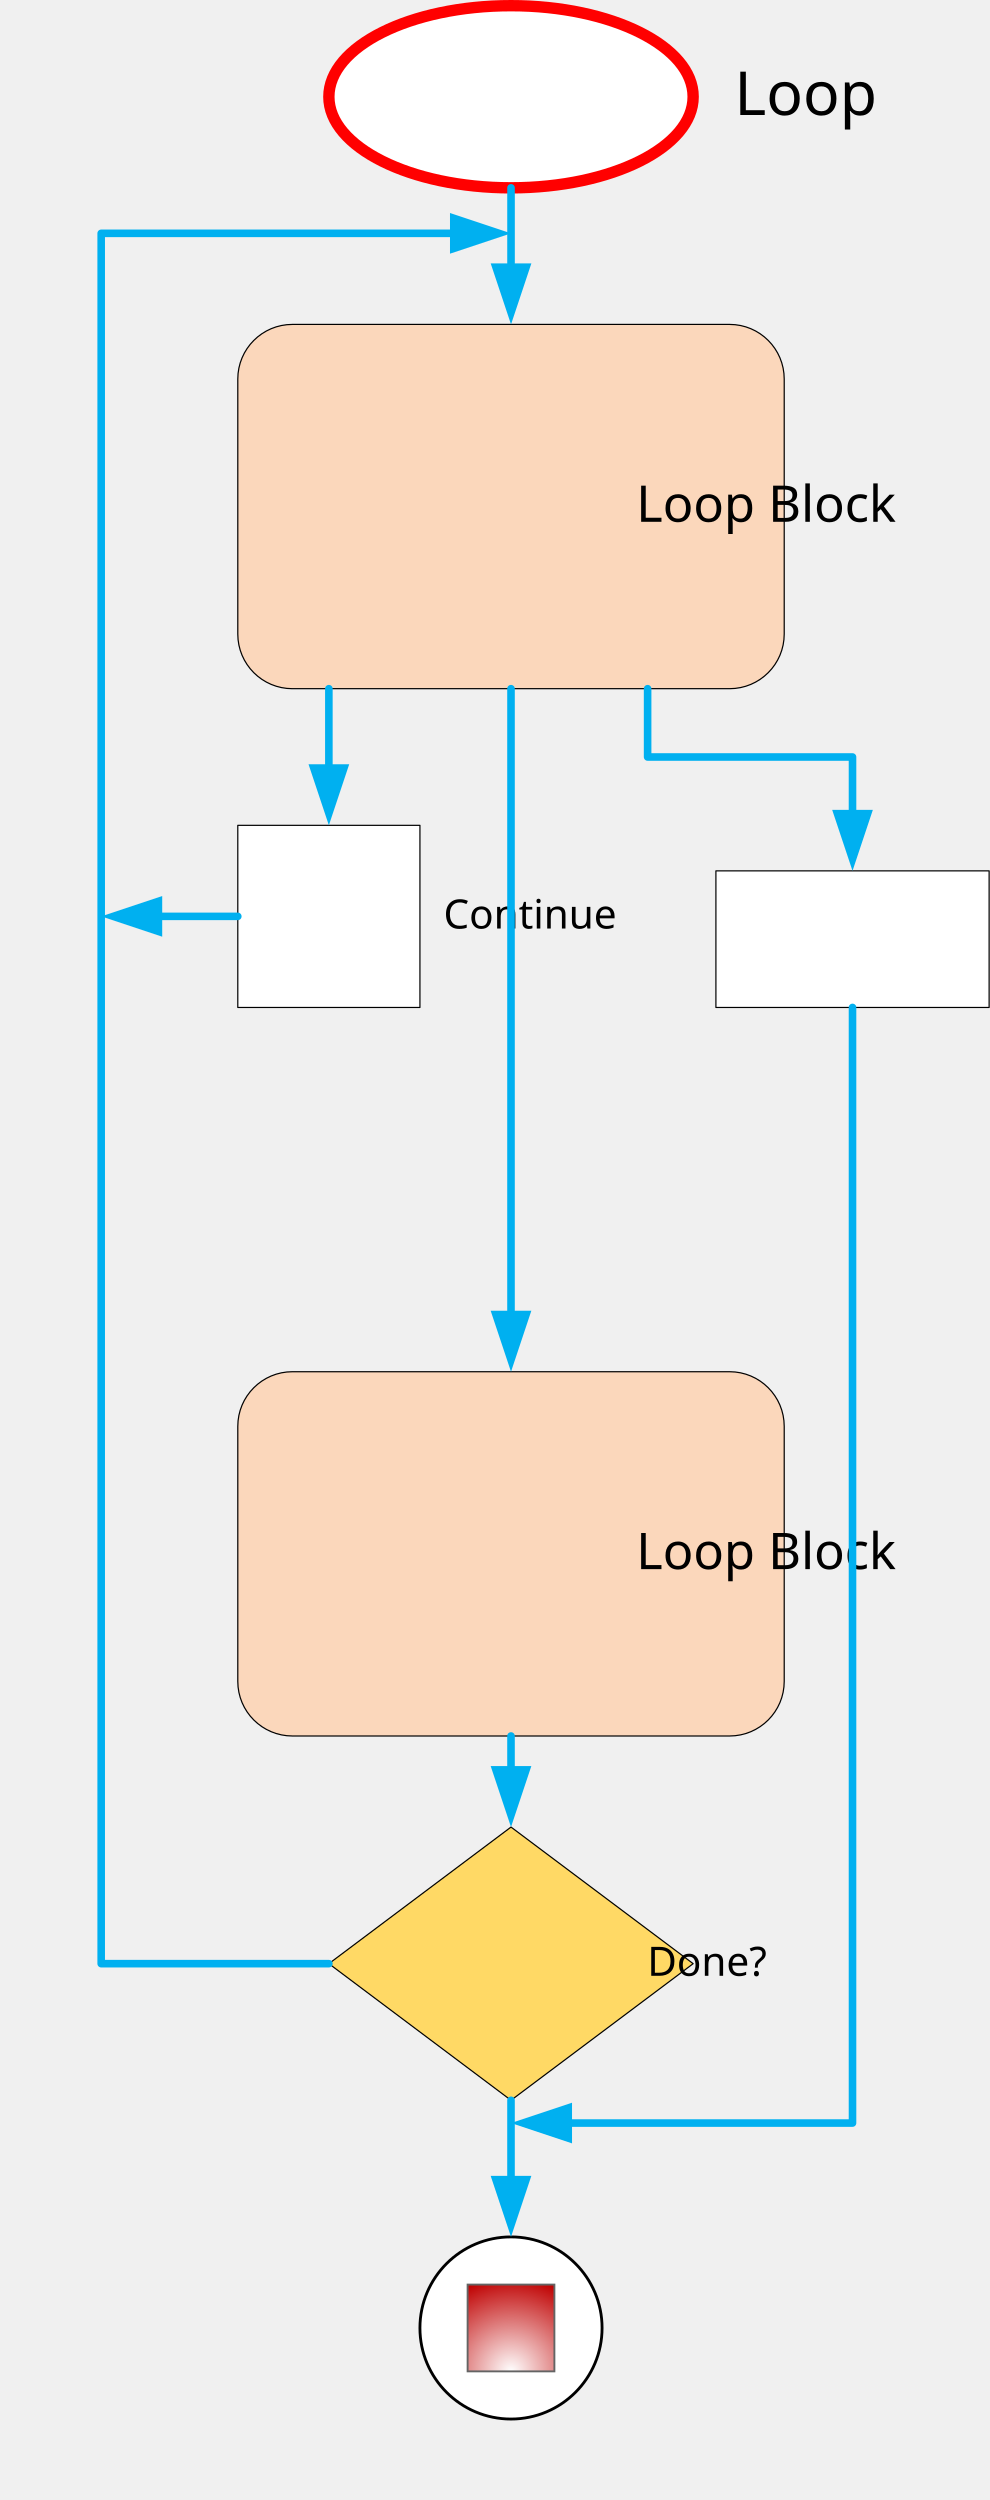
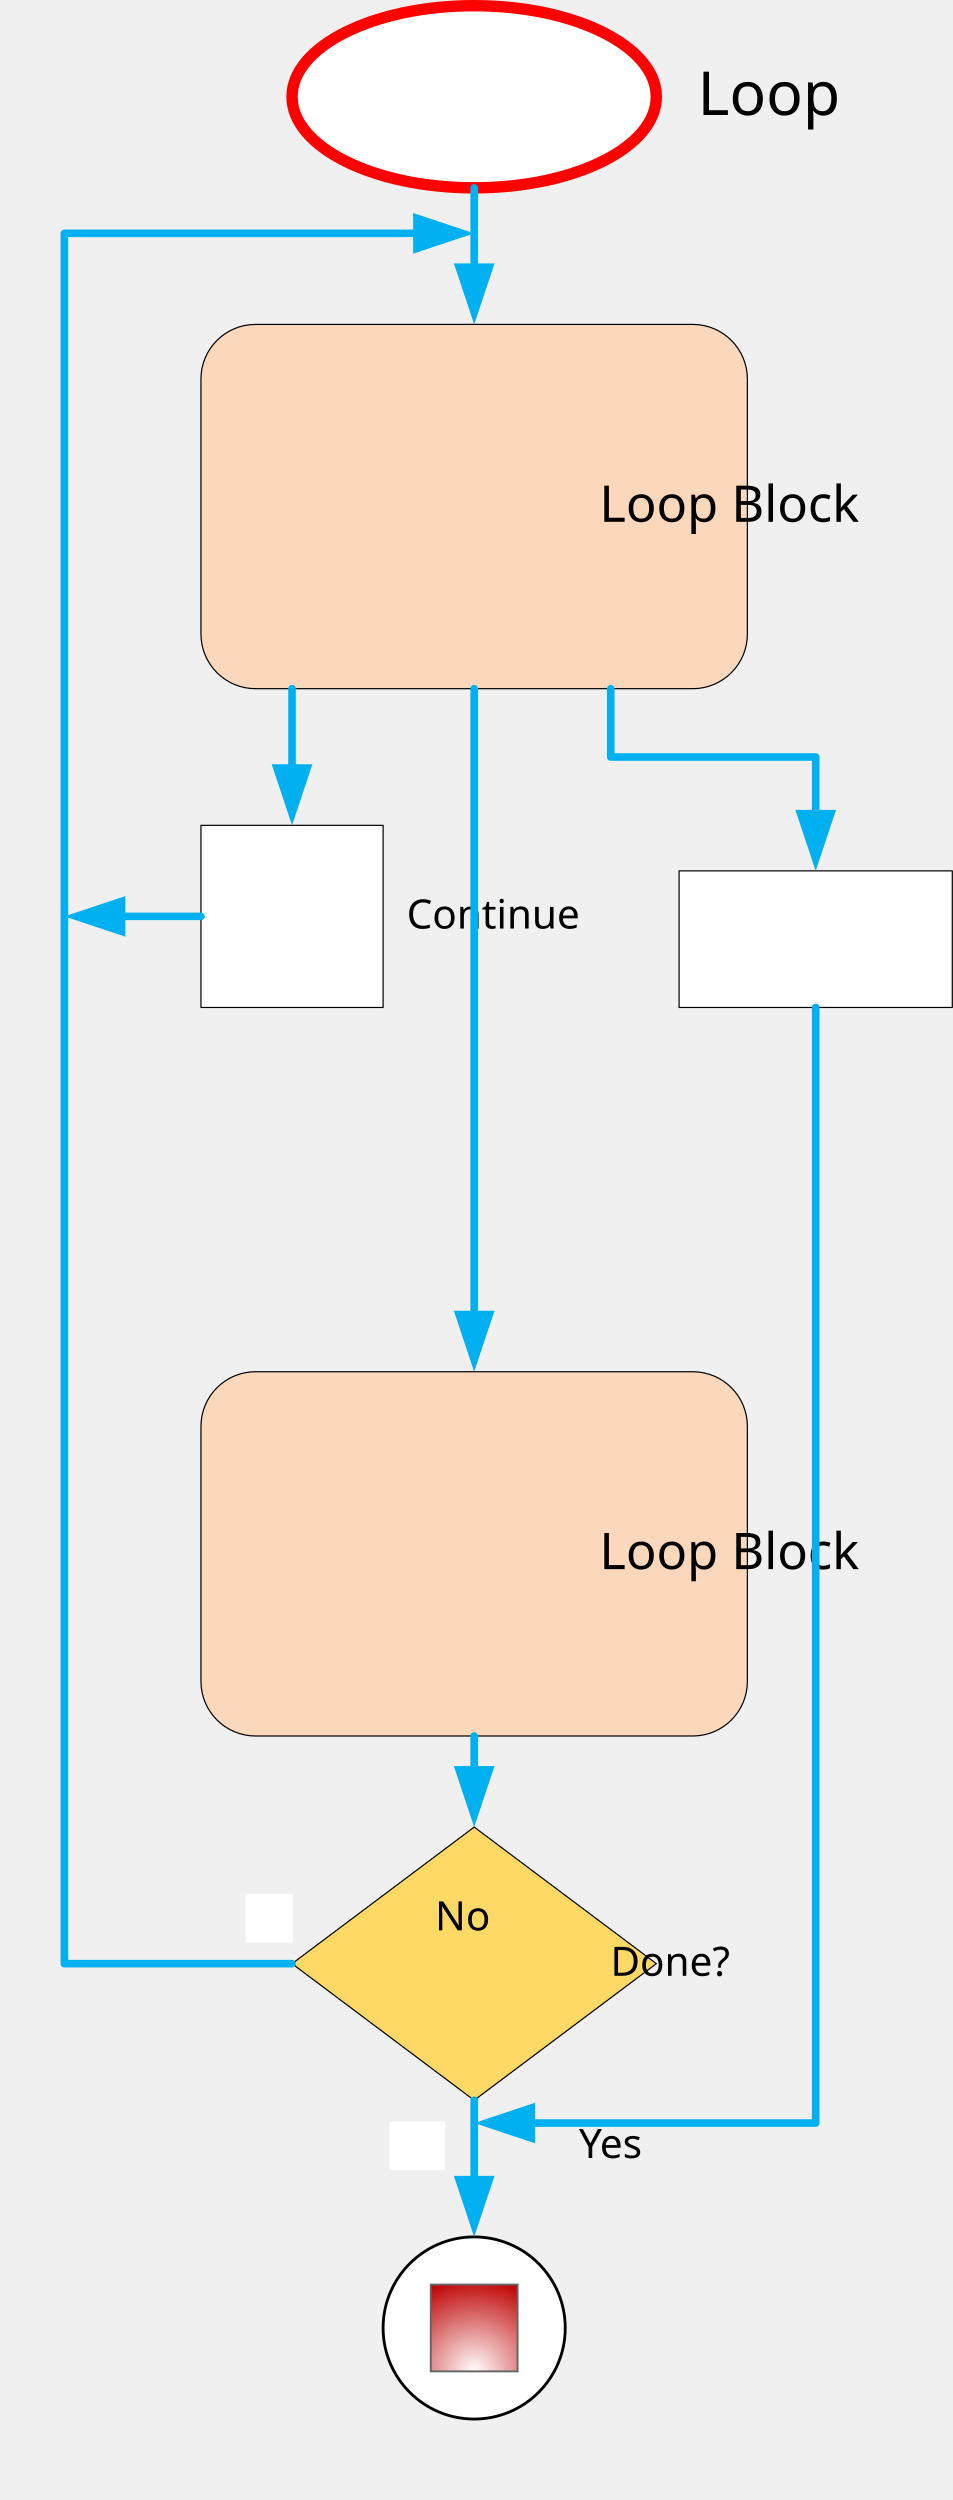
- <svg xmlns="http://www.w3.org/2000/svg" xmlns:ns1="http://schemas.microsoft.com/visio/2003/SVGExtensions/" xmlns:xlink="http://www.w3.org/1999/xlink" width="2.717in" height="6.863in" viewBox="0 0 195.62 494.125" xml:space="preserve" color-interpolation-filters="sRGB" class="st12">
+ <svg xmlns="http://www.w3.org/2000/svg" xmlns:ns1="http://schemas.microsoft.com/visio/2003/SVGExtensions/" xmlns:xlink="http://www.w3.org/1999/xlink" width="2.616in" height="6.863in" viewBox="0 0 188.332 494.125" xml:space="preserve" color-interpolation-filters="sRGB" class="st13">
  <ns1:documentProperties ns1:langID="1033" ns1:viewMarkup="false" />
  <style type="text/css">
	
		.st1 {fill:#ffffff;stroke:#ff0000;stroke-linecap:round;stroke-linejoin:round;stroke-width:2.25}
		.st2 {fill:#000000;font-family:Calibri;font-size:1em}
		.st3 {fill:#fbd7bb;stroke:#000000;stroke-linecap:round;stroke-linejoin:round;stroke-width:0.24}
		.st4 {fill:#000000;font-family:Calibri;font-size:0.833em}
		.st5 {fill:#ffffff;stroke:#000000;stroke-linecap:round;stroke-linejoin:round;stroke-width:0.24}
		.st6 {fill:#000000;font-family:Calibri;font-size:0.667em}
		.st7 {marker-end:url(#mrkr13-21);stroke:#00b0f0;stroke-linecap:round;stroke-linejoin:round;stroke-width:1.5}
		.st8 {fill:#00b0f0;fill-opacity:1;stroke:#00b0f0;stroke-opacity:1;stroke-width:0.373}
		.st9 {fill:#ffd965;stroke:#000000;stroke-linecap:round;stroke-linejoin:round;stroke-width:0.24}
- 		.st10 {fill:#ffffff;stroke:#000000;stroke-linecap:round;stroke-linejoin:round;stroke-width:0.562}
- 		.st11 {fill:url(#grad5-36);stroke:#646464;stroke-linecap:butt;stroke-width:0.375}
- 		.st12 {fill:none;fill-rule:evenodd;font-size:12px;overflow:visible;stroke-linecap:square;stroke-miterlimit:3}
+ 		.st10 {fill:#ffffff;stroke:none;stroke-linecap:butt;stroke-width:7.2}
+ 		.st11 {fill:#ffffff;stroke:#000000;stroke-linecap:round;stroke-linejoin:round;stroke-width:0.562}
+ 		.st12 {fill:url(#grad5-38);stroke:#646464;stroke-linecap:butt;stroke-width:0.375}
+ 		.st13 {fill:none;fill-rule:evenodd;font-size:12px;overflow:visible;stroke-linecap:square;stroke-miterlimit:3}
	
	</style>
  <defs id="Patterns_And_Gradients">
-     <radialGradient id="grad5-36" cx="0.5" cy="1" r="1.1">
+     <radialGradient id="grad5-38" cx="0.5" cy="1" r="1.1">
      <stop offset="0" stop-color="#ffffff" stop-opacity="1" />
      <stop offset="1" stop-color="#bf0000" stop-opacity="1" />
    </radialGradient>
  </defs>
  <defs id="Markers">
    <g id="lend13">
      <path d="M 3 1 L 0 0 L 3 -1 L 3 1 " style="stroke:none" />
    </g>
    <marker id="mrkr13-21" class="st8" ns1:arrowType="13" ns1:arrowSize="2" ns1:setback="8.04" refX="-8.04" orient="auto" markerUnits="strokeWidth" overflow="visible">
      <use xlink:href="#lend13" transform="scale(-2.68,-2.68) " />
    </marker>
  </defs>
  <g ns1:mID="0" ns1:index="1" ns1:groupContext="foregroundPage">
    <ns1:pageProperties ns1:drawingScale="1" ns1:pageScale="1" ns1:drawingUnits="19" ns1:shadowOffsetX="9" ns1:shadowOffsetY="-9" />
    <ns1:layer ns1:name="Flowchart" ns1:index="0" />
    <ns1:layer ns1:name="Connector" ns1:index="1" />
-     <g id="shape43-1" ns1:mID="43" ns1:groupContext="shape" transform="translate(65,-457)">
+     <g id="shape43-1" ns1:mID="43" ns1:groupContext="shape" transform="translate(57.7124,-457)">
      <ns1:textBlock ns1:margins="rect(4,4,4,4)" />
      <ns1:textRect cx="36" cy="476.125" width="72" height="36" />
      <ellipse cx="36" cy="476.125" rx="36" ry="18" class="st1" />
      <text x="24" y="479.73" class="st2" ns1:langID="1033">
        <ns1:paragraph ns1:horizAlign="1" />
        <ns1:tabList />Loop</text>
    </g>
-     <g id="shape44-4" ns1:mID="44" ns1:groupContext="shape" transform="translate(47,-358)">
+     <g id="shape44-4" ns1:mID="44" ns1:groupContext="shape" transform="translate(39.7124,-358)">
      <ns1:userDefs>
        <ns1:ud ns1:nameU="CTypeTopLeftSnip" ns1:prompt="" ns1:val="VT0(0):5" />
        <ns1:ud ns1:nameU="CTypeTopRightSnip" ns1:prompt="" ns1:val="VT0(0):5" />
        <ns1:ud ns1:nameU="CTypeBotLeftSnip" ns1:prompt="" ns1:val="VT0(0):5" />
        <ns1:ud ns1:nameU="CTypeBotRightSnip" ns1:prompt="" ns1:val="VT0(0):5" />
        <ns1:ud ns1:nameU="CornerLockHoriz" ns1:prompt="" ns1:val="VT0(1):5" />
        <ns1:ud ns1:nameU="CornerLockVert" ns1:prompt="" ns1:val="VT0(1):5" />
        <ns1:ud ns1:nameU="CornerLockDiag" ns1:prompt="" ns1:val="VT0(0):5" />
        <ns1:ud ns1:nameU="TopLeftOffset" ns1:prompt="" ns1:val="VT0(7.2):1" />
        <ns1:ud ns1:nameU="TopRightOffset" ns1:prompt="" ns1:val="VT0(7.2):1" />
        <ns1:ud ns1:nameU="BotLeftOffset" ns1:prompt="" ns1:val="VT0(7.2):1" />
        <ns1:ud ns1:nameU="BotRightOffset" ns1:prompt="" ns1:val="VT0(7.2):1" />
        <ns1:ud ns1:nameU="visVersion" ns1:prompt="" ns1:val="VT0(15):26" />
        <ns1:ud ns1:nameU="TopLeftOffset" ns1:prompt="" ns1:val="VT0(0.15):1" />
        <ns1:ud ns1:nameU="TopRightOffset" ns1:prompt="" ns1:val="VT0(0.15):1" />
        <ns1:ud ns1:nameU="BotLeftOffset" ns1:prompt="" ns1:val="VT0(0.15):1" />
        <ns1:ud ns1:nameU="BotRightOffset" ns1:prompt="" ns1:val="VT0(0.15):1" />
      </ns1:userDefs>
      <ns1:textBlock ns1:margins="rect(4,4,4,4)" />
      <ns1:textRect cx="54" cy="458.125" width="108" height="72" />
      <path d="M10.8 494.12 L97.2 494.12 A10.8 10.8 -180 0 0 108 483.32 L108 432.92 A10.8 10.8 -180 0 0 97.2 422.12        L10.8 422.12 A10.8 10.8 -180 0 0 0 432.93 L0 483.32 A10.8 10.8 -180 0 0 10.8 494.12 Z" class="st3" />
      <text x="31.98" y="461.13" class="st4" ns1:langID="1033">
        <ns1:paragraph ns1:horizAlign="1" />
        <ns1:tabList />Loop Block</text>
    </g>
-     <g id="shape46-7" ns1:mID="46" ns1:groupContext="shape" ns1:layerMember="0" transform="translate(47,-295)">
+     <g id="shape46-7" ns1:mID="46" ns1:groupContext="shape" ns1:layerMember="0" transform="translate(39.7124,-295)">
      <ns1:custProps>
        <ns1:cp ns1:nameU="Cost" ns1:lbl="Cost" ns1:prompt="" ns1:type="7" ns1:format="@" ns1:sortKey="" ns1:invis="false" ns1:ask="false" ns1:langID="1033" ns1:cal="0" />
        <ns1:cp ns1:nameU="ProcessNumber" ns1:lbl="Process Number" ns1:prompt="" ns1:type="2" ns1:format="" ns1:sortKey="" ns1:invis="false" ns1:ask="false" ns1:langID="1033" ns1:cal="0" />
        <ns1:cp ns1:nameU="Owner" ns1:lbl="Owner" ns1:prompt="" ns1:type="0" ns1:format="" ns1:sortKey="" ns1:invis="false" ns1:ask="false" ns1:langID="1033" ns1:cal="0" />
        <ns1:cp ns1:nameU="Function" ns1:lbl="Function" ns1:prompt="" ns1:type="0" ns1:format="" ns1:sortKey="" ns1:invis="false" ns1:ask="false" ns1:langID="1033" ns1:cal="0" ns1:val="VT4()" />
        <ns1:cp ns1:nameU="StartDate" ns1:lbl="Start Date" ns1:prompt="" ns1:type="5" ns1:format="" ns1:sortKey="" ns1:invis="false" ns1:ask="false" ns1:langID="1033" ns1:cal="0" />
        <ns1:cp ns1:nameU="EndDate" ns1:lbl="End Date" ns1:prompt="" ns1:type="5" ns1:format="" ns1:sortKey="" ns1:invis="false" ns1:ask="false" ns1:langID="1033" ns1:cal="0" />
        <ns1:cp ns1:nameU="Status" ns1:lbl="Status" ns1:prompt="" ns1:type="4" ns1:format=";Not Started;In Progress;Completed;Deferred;Waiting on Input" ns1:sortKey="" ns1:invis="false" ns1:ask="false" ns1:langID="1033" ns1:cal="0" ns1:val="VT4()" />
      </ns1:custProps>
      <ns1:userDefs>
        <ns1:ud ns1:nameU="visVersion" ns1:prompt="" ns1:val="VT0(15):26" />
        <ns1:ud ns1:nameU="DefaultWidth" ns1:prompt="" ns1:val="VT0(48):0" />
        <ns1:ud ns1:nameU="DefaultHeight" ns1:prompt="" ns1:val="VT0(36):0" />
        <ns1:ud ns1:nameU="ResizeTxtHeight" ns1:prompt="" ns1:val="VT0(36):0" />
        <ns1:ud ns1:nameU="DefaultWidth" ns1:prompt="" ns1:val="VT0(1):0" />
        <ns1:ud ns1:nameU="DefaultHeight" ns1:prompt="" ns1:val="VT0(0.75):0" />
        <ns1:ud ns1:nameU="ResizeTxtHeight" ns1:prompt="" ns1:val="VT0(0.75):0" />
      </ns1:userDefs>
      <ns1:textBlock ns1:margins="rect(2,2,2,2)" />
      <ns1:textRect cx="18" cy="476.125" width="36" height="36" />
      <rect x="0" y="458.125" width="36" height="36" class="st5" />
      <text x="3.21" y="478.52" class="st6" ns1:langID="1033">
        <ns1:paragraph ns1:horizAlign="1" />
        <ns1:tabList />Continue</text>
    </g>
-     <g id="shape48-10" ns1:mID="48" ns1:groupContext="shape" ns1:layerMember="0" transform="translate(141.5,-295)">
+     <g id="shape48-10" ns1:mID="48" ns1:groupContext="shape" ns1:layerMember="0" transform="translate(134.212,-295)">
      <ns1:custProps>
        <ns1:cp ns1:nameU="Cost" ns1:lbl="Cost" ns1:prompt="" ns1:type="7" ns1:format="@" ns1:sortKey="" ns1:invis="false" ns1:ask="false" ns1:langID="1033" ns1:cal="0" />
        <ns1:cp ns1:nameU="ProcessNumber" ns1:lbl="Process Number" ns1:prompt="" ns1:type="2" ns1:format="" ns1:sortKey="" ns1:invis="false" ns1:ask="false" ns1:langID="1033" ns1:cal="0" />
        <ns1:cp ns1:nameU="Owner" ns1:lbl="Owner" ns1:prompt="" ns1:type="0" ns1:format="" ns1:sortKey="" ns1:invis="false" ns1:ask="false" ns1:langID="1033" ns1:cal="0" />
        <ns1:cp ns1:nameU="Function" ns1:lbl="Function" ns1:prompt="" ns1:type="0" ns1:format="" ns1:sortKey="" ns1:invis="false" ns1:ask="false" ns1:langID="1033" ns1:cal="0" ns1:val="VT4()" />
        <ns1:cp ns1:nameU="StartDate" ns1:lbl="Start Date" ns1:prompt="" ns1:type="5" ns1:format="" ns1:sortKey="" ns1:invis="false" ns1:ask="false" ns1:langID="1033" ns1:cal="0" />
        <ns1:cp ns1:nameU="EndDate" ns1:lbl="End Date" ns1:prompt="" ns1:type="5" ns1:format="" ns1:sortKey="" ns1:invis="false" ns1:ask="false" ns1:langID="1033" ns1:cal="0" />
        <ns1:cp ns1:nameU="Status" ns1:lbl="Status" ns1:prompt="" ns1:type="4" ns1:format=";Not Started;In Progress;Completed;Deferred;Waiting on Input" ns1:sortKey="" ns1:invis="false" ns1:ask="false" ns1:langID="1033" ns1:cal="0" ns1:val="VT4()" />
      </ns1:custProps>
      <ns1:userDefs>
        <ns1:ud ns1:nameU="visVersion" ns1:prompt="" ns1:val="VT0(15):26" />
        <ns1:ud ns1:nameU="DefaultWidth" ns1:prompt="" ns1:val="VT0(48):0" />
        <ns1:ud ns1:nameU="DefaultHeight" ns1:prompt="" ns1:val="VT0(36):0" />
        <ns1:ud ns1:nameU="ResizeTxtHeight" ns1:prompt="" ns1:val="VT0(36):0" />
        <ns1:ud ns1:nameU="DefaultWidth" ns1:prompt="" ns1:val="VT0(1):0" />
        <ns1:ud ns1:nameU="DefaultHeight" ns1:prompt="" ns1:val="VT0(0.75):0" />
        <ns1:ud ns1:nameU="ResizeTxtHeight" ns1:prompt="" ns1:val="VT0(0.75):0" />
      </ns1:userDefs>
      <ns1:textBlock ns1:margins="rect(2,2,2,2)" />
      <ns1:textRect cx="27" cy="480.625" width="54" height="27" />
      <rect x="0" y="467.125" width="54" height="27" class="st5" />
      <text x="17.71" y="483.02" class="st6" ns1:langID="1033">
        <ns1:paragraph ns1:horizAlign="1" />
        <ns1:tabList />Break</text>
    </g>
-     <g id="shape49-13" ns1:mID="49" ns1:groupContext="shape" transform="translate(47,-151)">
+     <g id="shape49-13" ns1:mID="49" ns1:groupContext="shape" transform="translate(39.7124,-151)">
      <ns1:userDefs>
        <ns1:ud ns1:nameU="CTypeTopLeftSnip" ns1:prompt="" ns1:val="VT0(0):5" />
        <ns1:ud ns1:nameU="CTypeTopRightSnip" ns1:prompt="" ns1:val="VT0(0):5" />
        <ns1:ud ns1:nameU="CTypeBotLeftSnip" ns1:prompt="" ns1:val="VT0(0):5" />
        <ns1:ud ns1:nameU="CTypeBotRightSnip" ns1:prompt="" ns1:val="VT0(0):5" />
        <ns1:ud ns1:nameU="CornerLockHoriz" ns1:prompt="" ns1:val="VT0(1):5" />
        <ns1:ud ns1:nameU="CornerLockVert" ns1:prompt="" ns1:val="VT0(1):5" />
        <ns1:ud ns1:nameU="CornerLockDiag" ns1:prompt="" ns1:val="VT0(0):5" />
        <ns1:ud ns1:nameU="TopLeftOffset" ns1:prompt="" ns1:val="VT0(7.2):1" />
        <ns1:ud ns1:nameU="TopRightOffset" ns1:prompt="" ns1:val="VT0(7.2):1" />
        <ns1:ud ns1:nameU="BotLeftOffset" ns1:prompt="" ns1:val="VT0(7.2):1" />
        <ns1:ud ns1:nameU="BotRightOffset" ns1:prompt="" ns1:val="VT0(7.2):1" />
        <ns1:ud ns1:nameU="visVersion" ns1:prompt="" ns1:val="VT0(15):26" />
        <ns1:ud ns1:nameU="TopLeftOffset" ns1:prompt="" ns1:val="VT0(0.15):1" />
        <ns1:ud ns1:nameU="TopRightOffset" ns1:prompt="" ns1:val="VT0(0.15):1" />
        <ns1:ud ns1:nameU="BotLeftOffset" ns1:prompt="" ns1:val="VT0(0.15):1" />
        <ns1:ud ns1:nameU="BotRightOffset" ns1:prompt="" ns1:val="VT0(0.15):1" />
      </ns1:userDefs>
      <ns1:textBlock ns1:margins="rect(4,4,4,4)" />
      <ns1:textRect cx="54" cy="458.125" width="108" height="72" />
      <path d="M10.8 494.12 L97.2 494.12 A10.8 10.8 -180 0 0 108 483.32 L108 432.92 A10.8 10.8 -180 0 0 97.2 422.12        L10.8 422.12 A10.8 10.8 -180 0 0 0 432.93 L0 483.32 A10.8 10.8 -180 0 0 10.8 494.12 Z" class="st3" />
      <text x="31.98" y="461.13" class="st4" ns1:langID="1033">
        <ns1:paragraph ns1:horizAlign="1" />
        <ns1:tabList />Loop Block</text>
    </g>
-     <g id="shape51-16" ns1:mID="51" ns1:groupContext="shape" transform="translate(595.125,37.125) rotate(90)">
+     <g id="shape51-16" ns1:mID="51" ns1:groupContext="shape" transform="translate(587.837,37.125) rotate(90)">
      <path d="M0 494.12 L14.94 494.12" class="st7" />
    </g>
-     <g id="shape52-22" ns1:mID="52" ns1:groupContext="shape" ns1:layerMember="0" transform="translate(65,-79)">
+     <g id="shape52-22" ns1:mID="52" ns1:groupContext="shape" ns1:layerMember="0" transform="translate(57.7124,-79)">
      <ns1:custProps>
        <ns1:cp ns1:nameU="Cost" ns1:lbl="Cost" ns1:prompt="" ns1:type="7" ns1:format="@" ns1:sortKey="" ns1:invis="false" ns1:ask="false" ns1:langID="1033" ns1:cal="0" />
        <ns1:cp ns1:nameU="ProcessNumber" ns1:lbl="Process Number" ns1:prompt="" ns1:type="2" ns1:format="" ns1:sortKey="" ns1:invis="false" ns1:ask="false" ns1:langID="1033" ns1:cal="0" />
        <ns1:cp ns1:nameU="Owner" ns1:lbl="Owner" ns1:prompt="" ns1:type="0" ns1:format="" ns1:sortKey="" ns1:invis="false" ns1:ask="false" ns1:langID="1033" ns1:cal="0" />
        <ns1:cp ns1:nameU="Function" ns1:lbl="Function" ns1:prompt="" ns1:type="0" ns1:format="" ns1:sortKey="" ns1:invis="false" ns1:ask="false" ns1:langID="1033" ns1:cal="0" ns1:val="VT4()" />
        <ns1:cp ns1:nameU="StartDate" ns1:lbl="Start Date" ns1:prompt="" ns1:type="5" ns1:format="" ns1:sortKey="" ns1:invis="false" ns1:ask="false" ns1:langID="1033" ns1:cal="0" />
        <ns1:cp ns1:nameU="EndDate" ns1:lbl="End Date" ns1:prompt="" ns1:type="5" ns1:format="" ns1:sortKey="" ns1:invis="false" ns1:ask="false" ns1:langID="1033" ns1:cal="0" />
        <ns1:cp ns1:nameU="Status" ns1:lbl="Status" ns1:prompt="" ns1:type="4" ns1:format=";Not Started;In Progress;Completed;Deferred;Waiting on Input" ns1:sortKey="" ns1:invis="false" ns1:ask="false" ns1:langID="1033" ns1:cal="0" ns1:val="VT4()" />
      </ns1:custProps>
      <ns1:userDefs>
        <ns1:ud ns1:nameU="visVersion" ns1:prompt="" ns1:val="VT0(15):26" />
        <ns1:ud ns1:nameU="DefaultWidth" ns1:prompt="" ns1:val="VT0(48):0" />
        <ns1:ud ns1:nameU="DefaultHeight" ns1:prompt="" ns1:val="VT0(36):0" />
        <ns1:ud ns1:nameU="ResizeTxtHeight" ns1:prompt="" ns1:val="VT0(36):0" />
        <ns1:ud ns1:nameU="DefaultWidth" ns1:prompt="" ns1:val="VT0(1):0" />
        <ns1:ud ns1:nameU="DefaultHeight" ns1:prompt="" ns1:val="VT0(0.75):0" />
        <ns1:ud ns1:nameU="ResizeTxtHeight" ns1:prompt="" ns1:val="VT0(0.75):0" />
      </ns1:userDefs>
      <ns1:textBlock ns1:margins="rect(2,2,2,2)" />
      <ns1:textRect cx="36" cy="467.125" width="60" height="40.5" />
      <path d="M0 467.12 L36 440.12 L72 467.12 L36 494.12 L0 467.12 Z" class="st9" />
      <text x="25.48" y="469.52" class="st6" ns1:langID="1033">
        <ns1:paragraph ns1:horizAlign="1" />
        <ns1:tabList />Done?</text>
    </g>
-     <g id="shape53-25" ns1:mID="53" ns1:groupContext="shape" ns1:layerMember="1" transform="translate(65,-106)">
+     <g id="shape53-25" ns1:mID="53" ns1:groupContext="shape" ns1:layerMember="1" transform="translate(57.7124,-106)">
+       <ns1:textBlock ns1:margins="rect(4,4,4,4)" />
+       <ns1:textRect cx="-4.5" cy="485.125" width="40" height="17.604" />
      <path d="M0 494.12 L-45 494.12 L-45 152.12 L23.94 152.12" class="st7" />
-     </g>
-     <g id="group55-30" transform="translate(83,-16)" ns1:mID="55" ns1:groupContext="group" ns1:layerMember="0">
+       <rect ns1:rectContext="textBkgnd" x="-9.191" y="480.325" width="9.383" height="9.6" class="st10" />
+       <text x="-9.19" y="487.53" class="st6" ns1:langID="1033">
+         <ns1:paragraph ns1:horizAlign="1" />
+         <ns1:tabList />No</text>
+     </g>
+     <g id="group55-32" transform="translate(75.7124,-16)" ns1:mID="55" ns1:groupContext="group" ns1:layerMember="0">
      <ns1:userDefs>
        <ns1:ud ns1:nameU="visKeywords" ns1:val="VT0(0):26" />
        <ns1:ud ns1:nameU="visVersion" ns1:val="VT0(15):26" />
        <ns1:ud ns1:nameU="SolSH" ns1:val="VT4({21c62d3a-0c14-434d-b64e-fc6e5bbfa482})" />
        <ns1:ud ns1:nameU="ShapeClass" ns1:val="VT0(1):26" />
        <ns1:ud ns1:nameU="ShapeType" ns1:val="VT0(0):26" />
        <ns1:ud ns1:nameU="msvAtomicShape" ns1:val="VT0(0):26" />
        <ns1:ud ns1:nameU="msvShapeCategories" ns1:val="VT4()" />
      </ns1:userDefs>
-       <g id="shape56-31" ns1:mID="56" ns1:groupContext="shape" ns1:layerMember="0">
-         <ellipse cx="18" cy="476.125" rx="18" ry="18" class="st10" />
+       <g id="shape56-33" ns1:mID="56" ns1:groupContext="shape" ns1:layerMember="0">
+         <ellipse cx="18" cy="476.125" rx="18" ry="18" class="st11" />
      </g>
-       <g id="shape57-33" ns1:mID="57" ns1:groupContext="shape" ns1:layerMember="0" transform="translate(9.42285,-9.42285)">
-         <rect x="0" y="476.971" width="17.154" height="17.154" class="st11" />
+       <g id="shape57-35" ns1:mID="57" ns1:groupContext="shape" ns1:layerMember="0" transform="translate(9.42285,-9.42285)">
+         <rect x="0" y="476.971" width="17.154" height="17.154" class="st12" />
      </g>
    </g>
-     <g id="shape58-37" ns1:mID="58" ns1:groupContext="shape" ns1:layerMember="1" transform="translate(92,-358)">
+     <g id="shape58-39" ns1:mID="58" ns1:groupContext="shape" ns1:layerMember="1" transform="translate(84.7124,-358)">
      <path d="M9 494.12 L9 617.07" class="st7" />
    </g>
-     <g id="shape59-42" ns1:mID="59" ns1:groupContext="shape" ns1:layerMember="1" transform="translate(128,-358)">
+     <g id="shape59-44" ns1:mID="59" ns1:groupContext="shape" ns1:layerMember="1" transform="translate(120.712,-358)">
      <path d="M0 494.12 L0 507.62 L40.5 507.62 L40.5 518.07" class="st7" />
    </g>
-     <g id="shape60-47" ns1:mID="60" ns1:groupContext="shape" ns1:layerMember="1" transform="translate(56,-358)">
+     <g id="shape60-49" ns1:mID="60" ns1:groupContext="shape" ns1:layerMember="1" transform="translate(48.7124,-358)">
      <path d="M9 494.12 L9 509.06" class="st7" />
    </g>
-     <g id="shape61-52" ns1:mID="61" ns1:groupContext="shape" ns1:layerMember="1" transform="translate(168.5,-295)">
+     <g id="shape61-54" ns1:mID="61" ns1:groupContext="shape" ns1:layerMember="1" transform="translate(161.212,-295)">
      <ns1:custProps>
        <ns1:cp ns1:nameU="visWfBranch" ns1:lbl="Condition" ns1:prompt="" ns1:type="1" ns1:format="Yes;No;(Blank)" ns1:sortKey="" ns1:invis="false" ns1:ask="false" ns1:langID="1033" ns1:cal="0" ns1:val="VT4((Blank))" />
      </ns1:custProps>
      <ns1:userDefs>
        <ns1:ud ns1:nameU="visWfBranchIndex" ns1:prompt="" ns1:val="VT0(2):26" />
        <ns1:ud ns1:nameU="visWfBranchStr" ns1:prompt="" ns1:val="VT4()" />
        <ns1:ud ns1:nameU="SolSH" ns1:prompt="" ns1:val="VT4({21c62d3a-0c14-434d-b64e-fc6e5bbfa482})" />
        <ns1:ud ns1:nameU="ShapeClass" ns1:prompt="" ns1:val="VT0(4):26" />
        <ns1:ud ns1:nameU="ShapeType" ns1:prompt="" ns1:val="VT0(0):26" />
        <ns1:ud ns1:nameU="visVersion" ns1:prompt="" ns1:val="VT0(15):26" />
        <ns1:ud ns1:nameU="visKeywords" ns1:prompt="" ns1:val="VT4(SharePoint;Workflow)" />
        <ns1:ud ns1:nameU="visWfEvent" ns1:prompt="" ns1:val="VT0(0):26" />
      </ns1:userDefs>
      <ns1:textBlock ns1:margins="rect(4,4,4,4)" />
-       <ns1:textRect cx="0" cy="638.125" width="50" height="20.004" />
+       <ns1:textRect cx="2.84217E-014" cy="638.125" width="50" height="20.004" />
      <path d="M0 494.12 L0 714.62 L-55.44 714.62" class="st7" />
    </g>
-     <g id="shape62-57" ns1:mID="62" ns1:groupContext="shape" ns1:layerMember="1" transform="translate(92,-151)">
+     <g id="shape62-59" ns1:mID="62" ns1:groupContext="shape" ns1:layerMember="1" transform="translate(84.7124,-151)">
      <path d="M9 494.12 L9 500.06" class="st7" />
    </g>
-     <g id="shape63-62" ns1:mID="63" ns1:groupContext="shape" ns1:layerMember="1" transform="translate(92,-79)">
+     <g id="shape63-64" ns1:mID="63" ns1:groupContext="shape" ns1:layerMember="1" transform="translate(84.7124,-79)">
+       <ns1:textBlock ns1:margins="rect(4,4,4,4)" />
+       <ns1:textRect cx="-2.25" cy="503.125" width="40" height="17.604" />
      <path d="M9 494.12 L9 509.06" class="st7" />
-     </g>
-     <g id="shape64-67" ns1:mID="64" ns1:groupContext="shape" ns1:layerMember="1" transform="translate(47,-304)">
+       <rect ns1:rectContext="textBkgnd" x="-7.754" y="498.325" width="11.008" height="9.6" class="st10" />
+       <text x="-7.75" y="505.53" class="st6" ns1:langID="1033">
+         <ns1:paragraph ns1:horizAlign="1" />
+         <ns1:tabList />Yes</text>
+     </g>
+     <g id="shape64-71" ns1:mID="64" ns1:groupContext="shape" ns1:layerMember="1" transform="translate(39.7124,-304)">
      <path d="M0 485.12 L-14.94 485.12" class="st7" />
    </g>
  </g>
</svg>
